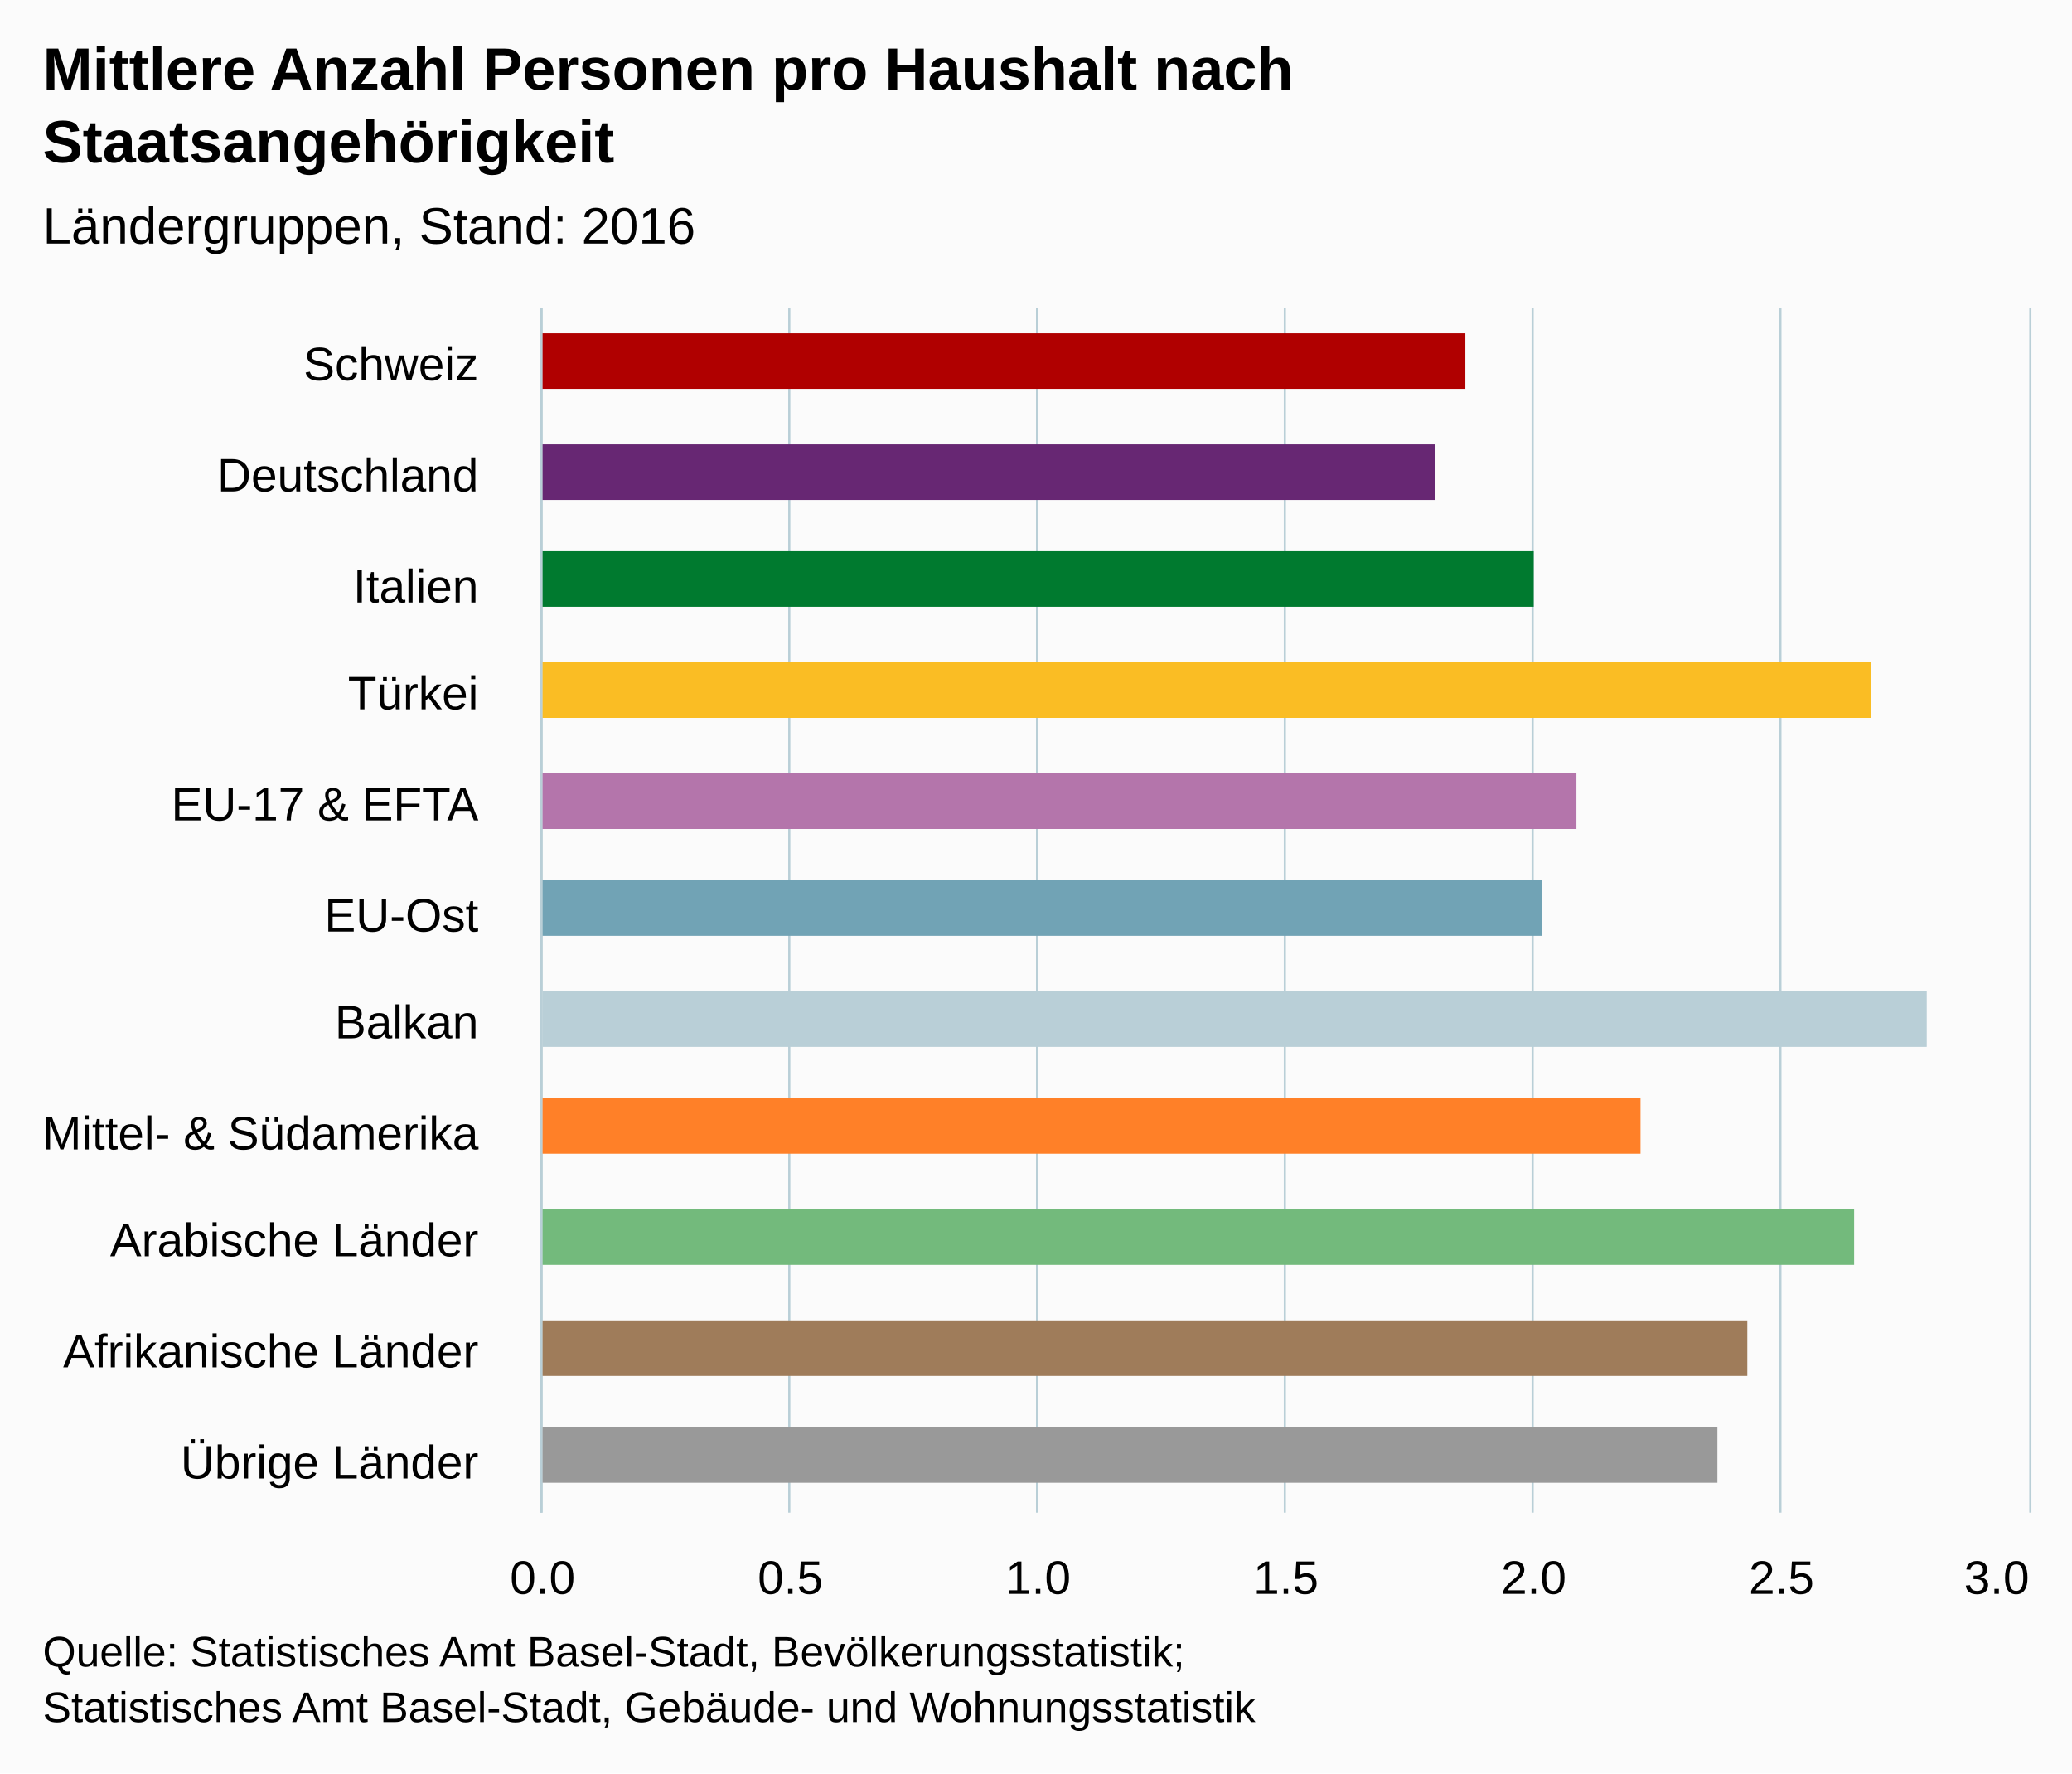
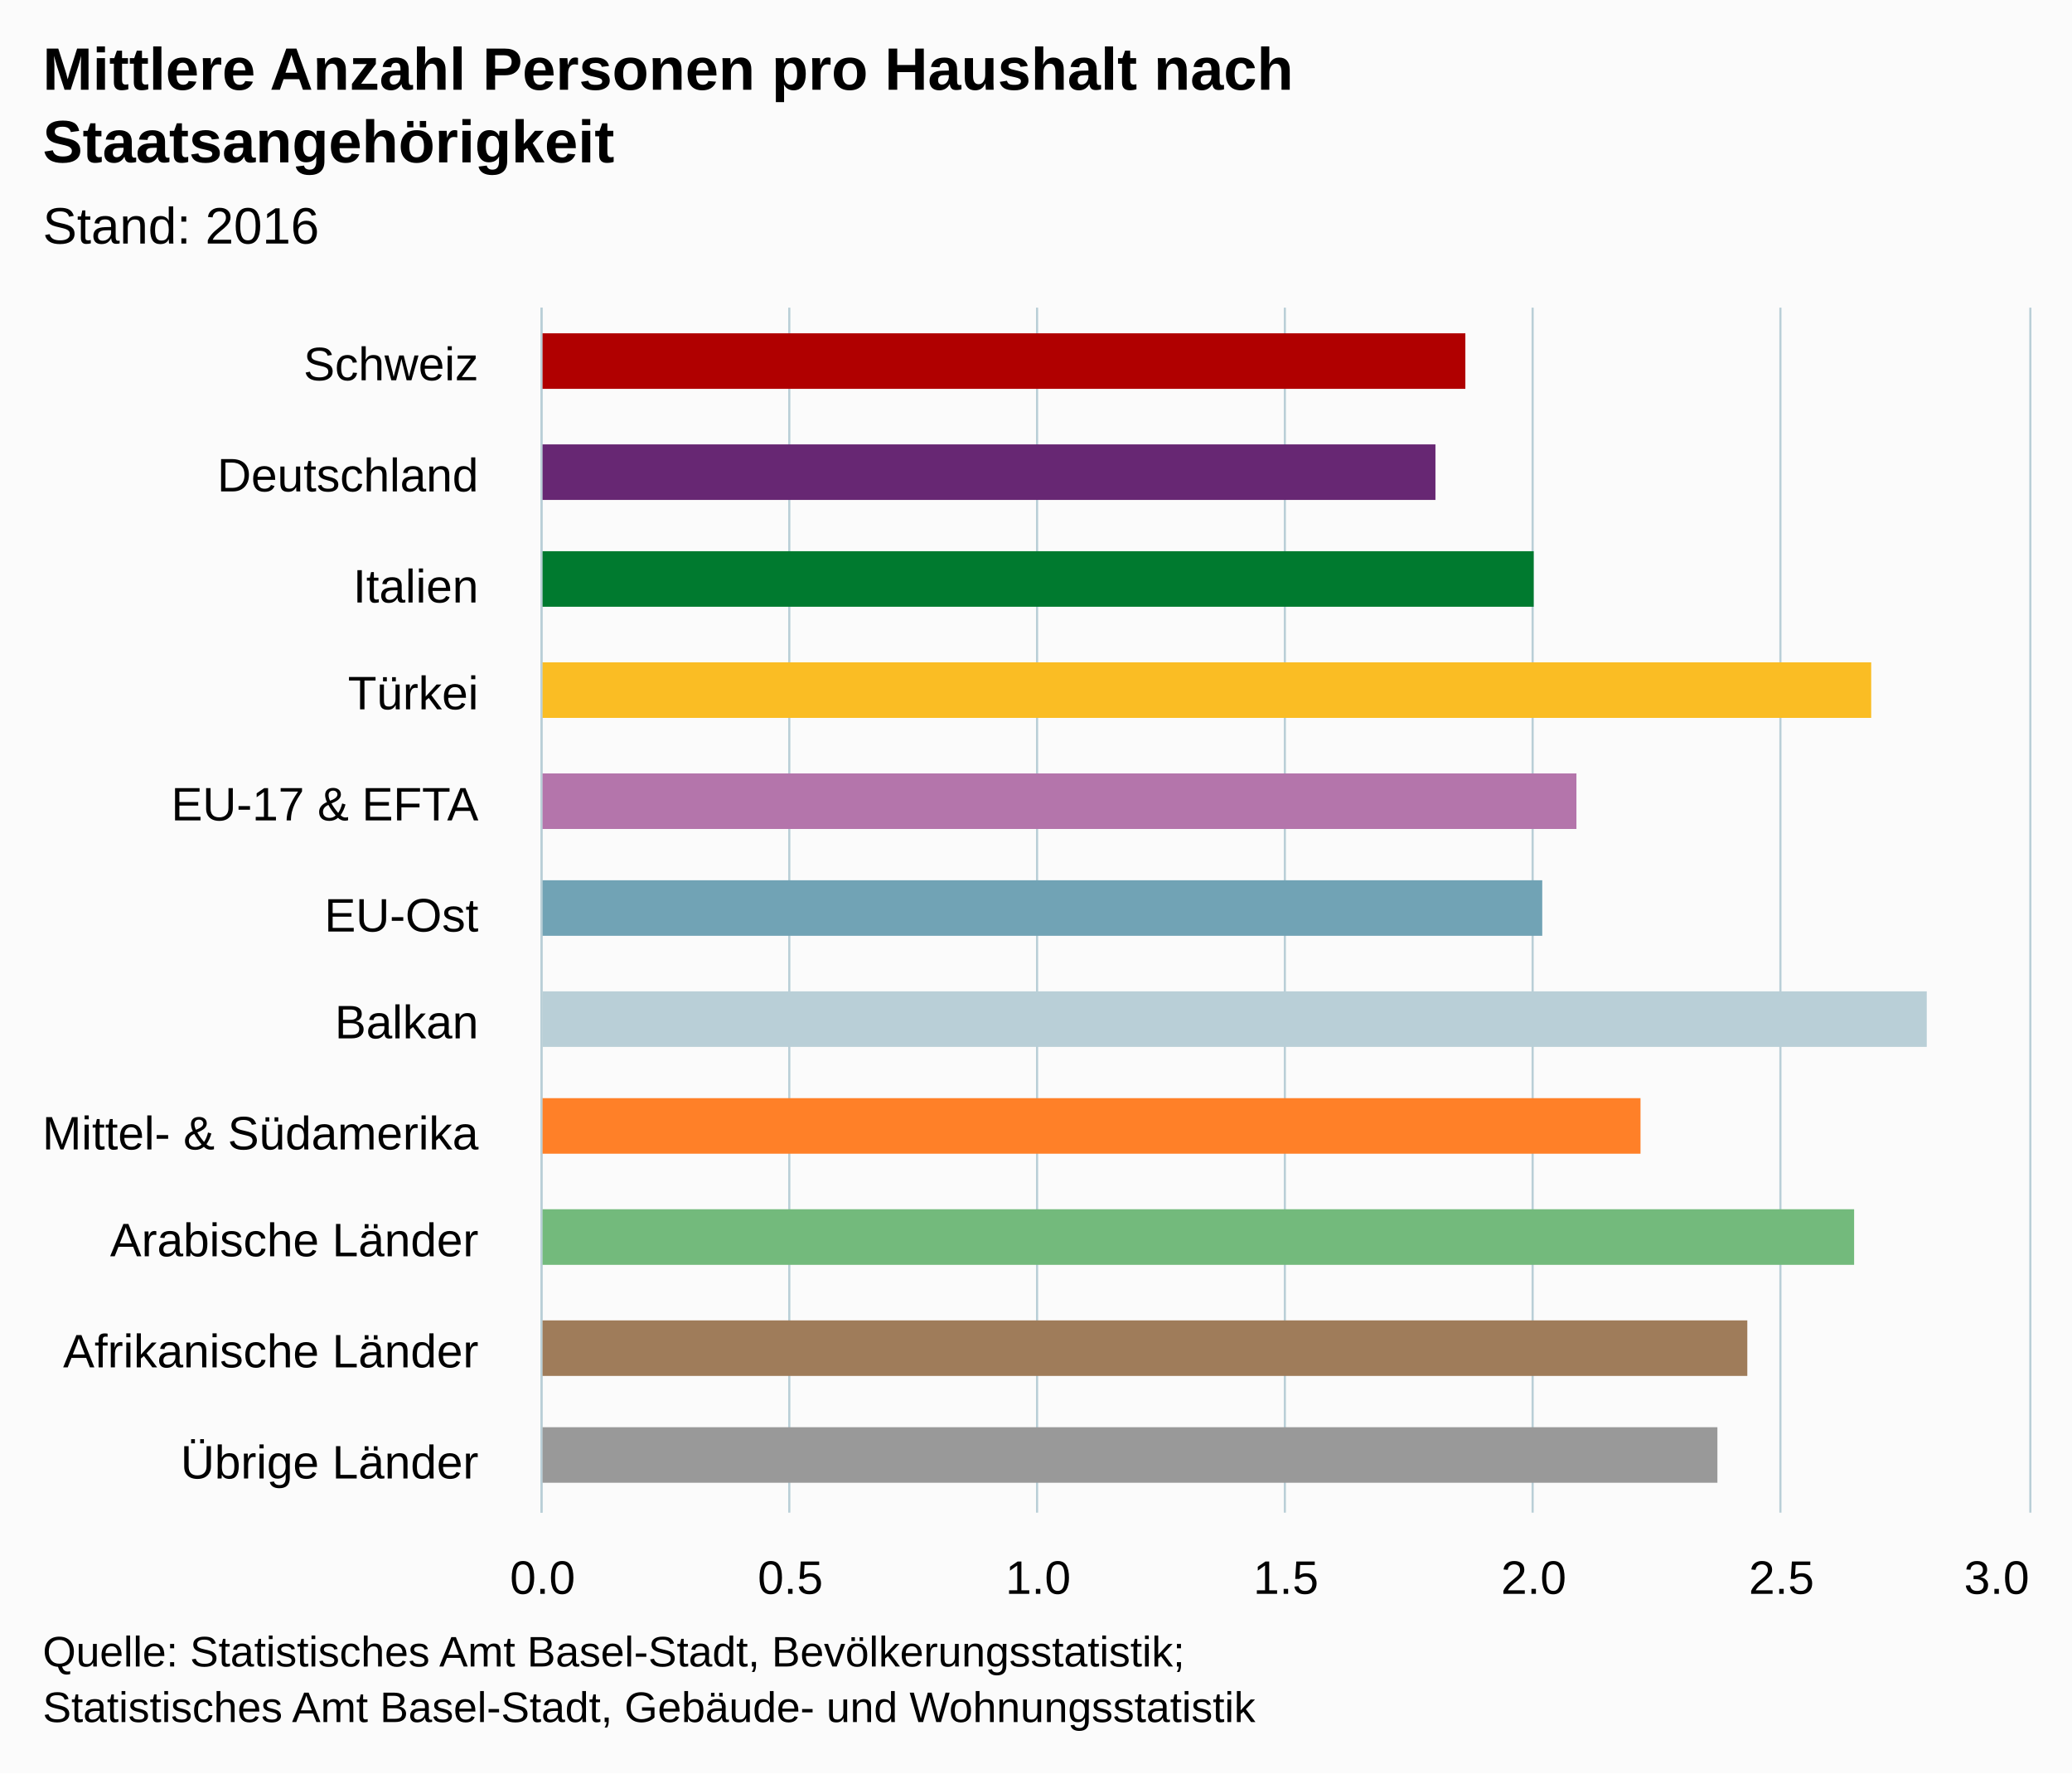
<svg xmlns="http://www.w3.org/2000/svg" version="1.1" class="highcharts-root" style="font-family:arial;font-size:12px;" viewBox="0 0 485 415">
  <defs>
    <clipPath>
      <rect x="0" y="0" width="282" height="348" fill="none" />
    </clipPath>
    <clipPath id="a">
      <rect x="0" y="0" width="282" height="348" fill="none" />
    </clipPath>
  </defs>
  <rect fill="#fbfbfb" class="highcharts-background" x="0" y="0" width="485" height="415" rx="0" ry="0" />
  <rect fill="none" class="highcharts-plot-background" x="127" y="72" width="348" height="282" />
  <g class="highcharts-pane-group" />
  <g class="highcharts-grid highcharts-xaxis-grid ">
    <path fill="none" class="highcharts-grid-line" d="M 127 98.5 L 475 98.5" opacity="1" />
    <path fill="none" class="highcharts-grid-line" d="M 127 123.5 L 475 123.5" opacity="1" />
    <path fill="none" class="highcharts-grid-line" d="M 127 149.5 L 475 149.5" opacity="1" />
    <path fill="none" class="highcharts-grid-line" d="M 127 175.5 L 475 175.5" opacity="1" />
    <path fill="none" class="highcharts-grid-line" d="M 127 200.5 L 475 200.5" opacity="1" />
    <path fill="none" class="highcharts-grid-line" d="M 127 226.5 L 475 226.5" opacity="1" />
    <path fill="none" class="highcharts-grid-line" d="M 127 251.5 L 475 251.5" opacity="1" />
    <path fill="none" class="highcharts-grid-line" d="M 127 277.5 L 475 277.5" opacity="1" />
    <path fill="none" class="highcharts-grid-line" d="M 127 303.5 L 475 303.5" opacity="1" />
    <path fill="none" class="highcharts-grid-line" d="M 127 328.5 L 475 328.5" opacity="1" />
    <path fill="none" class="highcharts-grid-line" d="M 127 354.5 L 475 354.5" opacity="1" />
    <path fill="none" class="highcharts-grid-line" d="M 127 72.5 L 475 72.5" opacity="1" />
  </g>
  <g class="highcharts-grid highcharts-yaxis-grid ">
    <path fill="none" stroke="#B9CFD7" stroke-width="0.5" class="highcharts-grid-line" d="M 126.75 72 L 126.75 354" opacity="1" />
    <path fill="none" stroke="#B9CFD7" stroke-width="0.5" class="highcharts-grid-line" d="M 184.75 72 L 184.75 354" opacity="1" />
    <path fill="none" stroke="#B9CFD7" stroke-width="0.5" class="highcharts-grid-line" d="M 242.75 72 L 242.75 354" opacity="1" />
    <path fill="none" stroke="#B9CFD7" stroke-width="0.5" class="highcharts-grid-line" d="M 300.75 72 L 300.75 354" opacity="1" />
    <path fill="none" stroke="#B9CFD7" stroke-width="0.5" class="highcharts-grid-line" d="M 358.75 72 L 358.75 354" opacity="1" />
    <path fill="none" stroke="#B9CFD7" stroke-width="0.5" class="highcharts-grid-line" d="M 416.75 72 L 416.75 354" opacity="1" />
    <path fill="none" stroke="#B9CFD7" stroke-width="0.5" class="highcharts-grid-line" d="M 475.25 72 L 475.25 354" opacity="1" />
  </g>
  <rect fill="none" class="highcharts-plot-border" x="127" y="72" width="348" height="282" />
  <g class="highcharts-axis highcharts-xaxis ">
    <path fill="none" class="highcharts-axis-line" stroke="#B9CFD7" stroke-width="0.5" d="M 126.75 72 L 126.75 354" />
  </g>
  <g class="highcharts-axis highcharts-yaxis ">
    <path fill="none" class="highcharts-axis-line" d="M 127 354 L 475 354" />
  </g>
  <g class="highcharts-series-group">
    <g class="highcharts-series highcharts-series-0 highcharts-column-series highcharts-color-undefined " transform="translate(475,354) rotate(90) scale(-1,1) scale(1 1)" clip-path="url(#a)">
      <rect x="263" y="132" width="13" height="217" fill="#b00000" class="highcharts-point highcharts-color-0" />
      <rect x="237" y="139" width="13" height="210" fill="#672773" class="highcharts-point highcharts-color-1" />
      <rect x="212" y="116" width="13" height="233" fill="#007a2f" class="highcharts-point highcharts-color-2" />
      <rect x="186" y="37" width="13" height="312" fill="#fabd24" class="highcharts-point highcharts-color-3" />
      <rect x="160" y="106" width="13" height="243" fill="#b475ab" class="highcharts-point highcharts-color-4" />
      <rect x="135" y="114" width="13" height="235" fill="#71a3b5" class="highcharts-point highcharts-color-5" />
      <rect x="109" y="24" width="13" height="325" fill="#b9cfd7" class="highcharts-point highcharts-color-6" />
      <rect x="84" y="91" width="13" height="258" fill="#ff8028" class="highcharts-point highcharts-color-7" />
      <rect x="58" y="41" width="13" height="308" fill="#73ba7c" class="highcharts-point highcharts-color-8" />
      <rect x="32" y="66" width="13" height="283" fill="#9f7c5a" class="highcharts-point highcharts-color-9" />
      <rect x="7" y="73" width="13" height="276" fill="#999999" class="highcharts-point highcharts-color-10" />
    </g>
    <g class="highcharts-markers highcharts-series-0 highcharts-column-series highcharts-color-undefined " transform="translate(475,354) rotate(90) scale(-1,1) scale(1 1)" clip-path="none" />
  </g>
  <text x="10" text-anchor="start" class="highcharts-title" style="color:#000000;font-size:14px;font-weight:bold;fill:#000000;" y="21">
    <tspan>Mittlere Anzahl Personen pro Haushalt nach</tspan>
    <tspan dy="17" x="10">Staatsangehörigkeit</tspan>
  </text>
  <text x="10" text-anchor="start" class="highcharts-subtitle" style="color:#000000;font-size:12px;font-weight:normal;font-family:arial;fill:#000000;" y="57">
-     <tspan>Ländergruppen, Stand: 2016</tspan>
+     <tspan>Stand: 2016</tspan>
  </text>
  <g class="highcharts-axis-labels highcharts-xaxis-labels ">
    <text x="112" style="color:#000000;cursor:default;font-size:11px;fill:#000000;" text-anchor="end" transform="translate(0,0)" y="89" opacity="1">
      <tspan>Schweiz</tspan>
    </text>
    <text x="112" style="color:#000000;cursor:default;font-size:11px;fill:#000000;" text-anchor="end" transform="translate(0,0)" y="115" opacity="1">
      <tspan>Deutschland</tspan>
    </text>
    <text x="112" style="color:#000000;cursor:default;font-size:11px;fill:#000000;" text-anchor="end" transform="translate(0,0)" y="141" opacity="1">
      <tspan>Italien</tspan>
    </text>
    <text x="112" style="color:#000000;cursor:default;font-size:11px;fill:#000000;" text-anchor="end" transform="translate(0,0)" y="166" opacity="1">
      <tspan>Türkei</tspan>
    </text>
    <text x="112" style="color:#000000;cursor:default;font-size:11px;fill:#000000;" text-anchor="end" transform="translate(0,0)" y="192" opacity="1">
      <tspan>EU-17 &amp; EFTA</tspan>
    </text>
    <text x="112" style="color:#000000;cursor:default;font-size:11px;fill:#000000;" text-anchor="end" transform="translate(0,0)" y="218" opacity="1">
      <tspan>EU-Ost</tspan>
    </text>
    <text x="112" style="color:#000000;cursor:default;font-size:11px;fill:#000000;" text-anchor="end" transform="translate(0,0)" y="243" opacity="1">
      <tspan>Balkan</tspan>
    </text>
    <text x="112" style="color:#000000;cursor:default;font-size:11px;fill:#000000;" text-anchor="end" transform="translate(0,0)" y="269" opacity="1">
      <tspan>Mittel- &amp; Südamerika</tspan>
    </text>
    <text x="112" style="color:#000000;cursor:default;font-size:11px;fill:#000000;" text-anchor="end" transform="translate(0,0)" y="294" opacity="1">
      <tspan>Arabische Länder</tspan>
    </text>
    <text x="112" style="color:#000000;cursor:default;font-size:11px;fill:#000000;" text-anchor="end" transform="translate(0,0)" y="320" opacity="1">
      <tspan>Afrikanische Länder</tspan>
    </text>
    <text x="112" style="color:#000000;cursor:default;font-size:11px;fill:#000000;" text-anchor="end" transform="translate(0,0)" y="346" opacity="1">
      <tspan>Übrige Länder</tspan>
    </text>
  </g>
  <g class="highcharts-axis-labels highcharts-yaxis-labels ">
    <text x="127" style="color:#000000;cursor:default;font-size:11px;fill:#000000;" text-anchor="middle" transform="translate(0,0)" y="373" opacity="1">
      0.0
    </text>
    <text x="185" style="color:#000000;cursor:default;font-size:11px;fill:#000000;" text-anchor="middle" transform="translate(0,0)" y="373" opacity="1">
      0.5
    </text>
    <text x="243" style="color:#000000;cursor:default;font-size:11px;fill:#000000;" text-anchor="middle" transform="translate(0,0)" y="373" opacity="1">
      1.0
    </text>
    <text x="301" style="color:#000000;cursor:default;font-size:11px;fill:#000000;" text-anchor="middle" transform="translate(0,0)" y="373" opacity="1">
      1.5
    </text>
    <text x="359" style="color:#000000;cursor:default;font-size:11px;fill:#000000;" text-anchor="middle" transform="translate(0,0)" y="373" opacity="1">
      2.0
    </text>
    <text x="417" style="color:#000000;cursor:default;font-size:11px;fill:#000000;" text-anchor="middle" transform="translate(0,0)" y="373" opacity="1">
      2.5
    </text>
    <text x="467.367" style="color:#000000;cursor:default;font-size:11px;fill:#000000;" text-anchor="middle" transform="translate(0,0)" y="373" opacity="1">
      3.0
    </text>
  </g>
  <text x="10" class="highcharts-credits" text-anchor="start" style="cursor:default;color:#000000;font-size:10px;fill:#000000;" y="390">
    <tspan>Quelle: Statistisches Amt Basel-Stadt, Bevölkerungsstatistik;</tspan>
    <tspan x="10" dy="13">Statistisches Amt Basel-Stadt, Gebäude- und Wohnungsstatistik</tspan>
  </text>
</svg>
